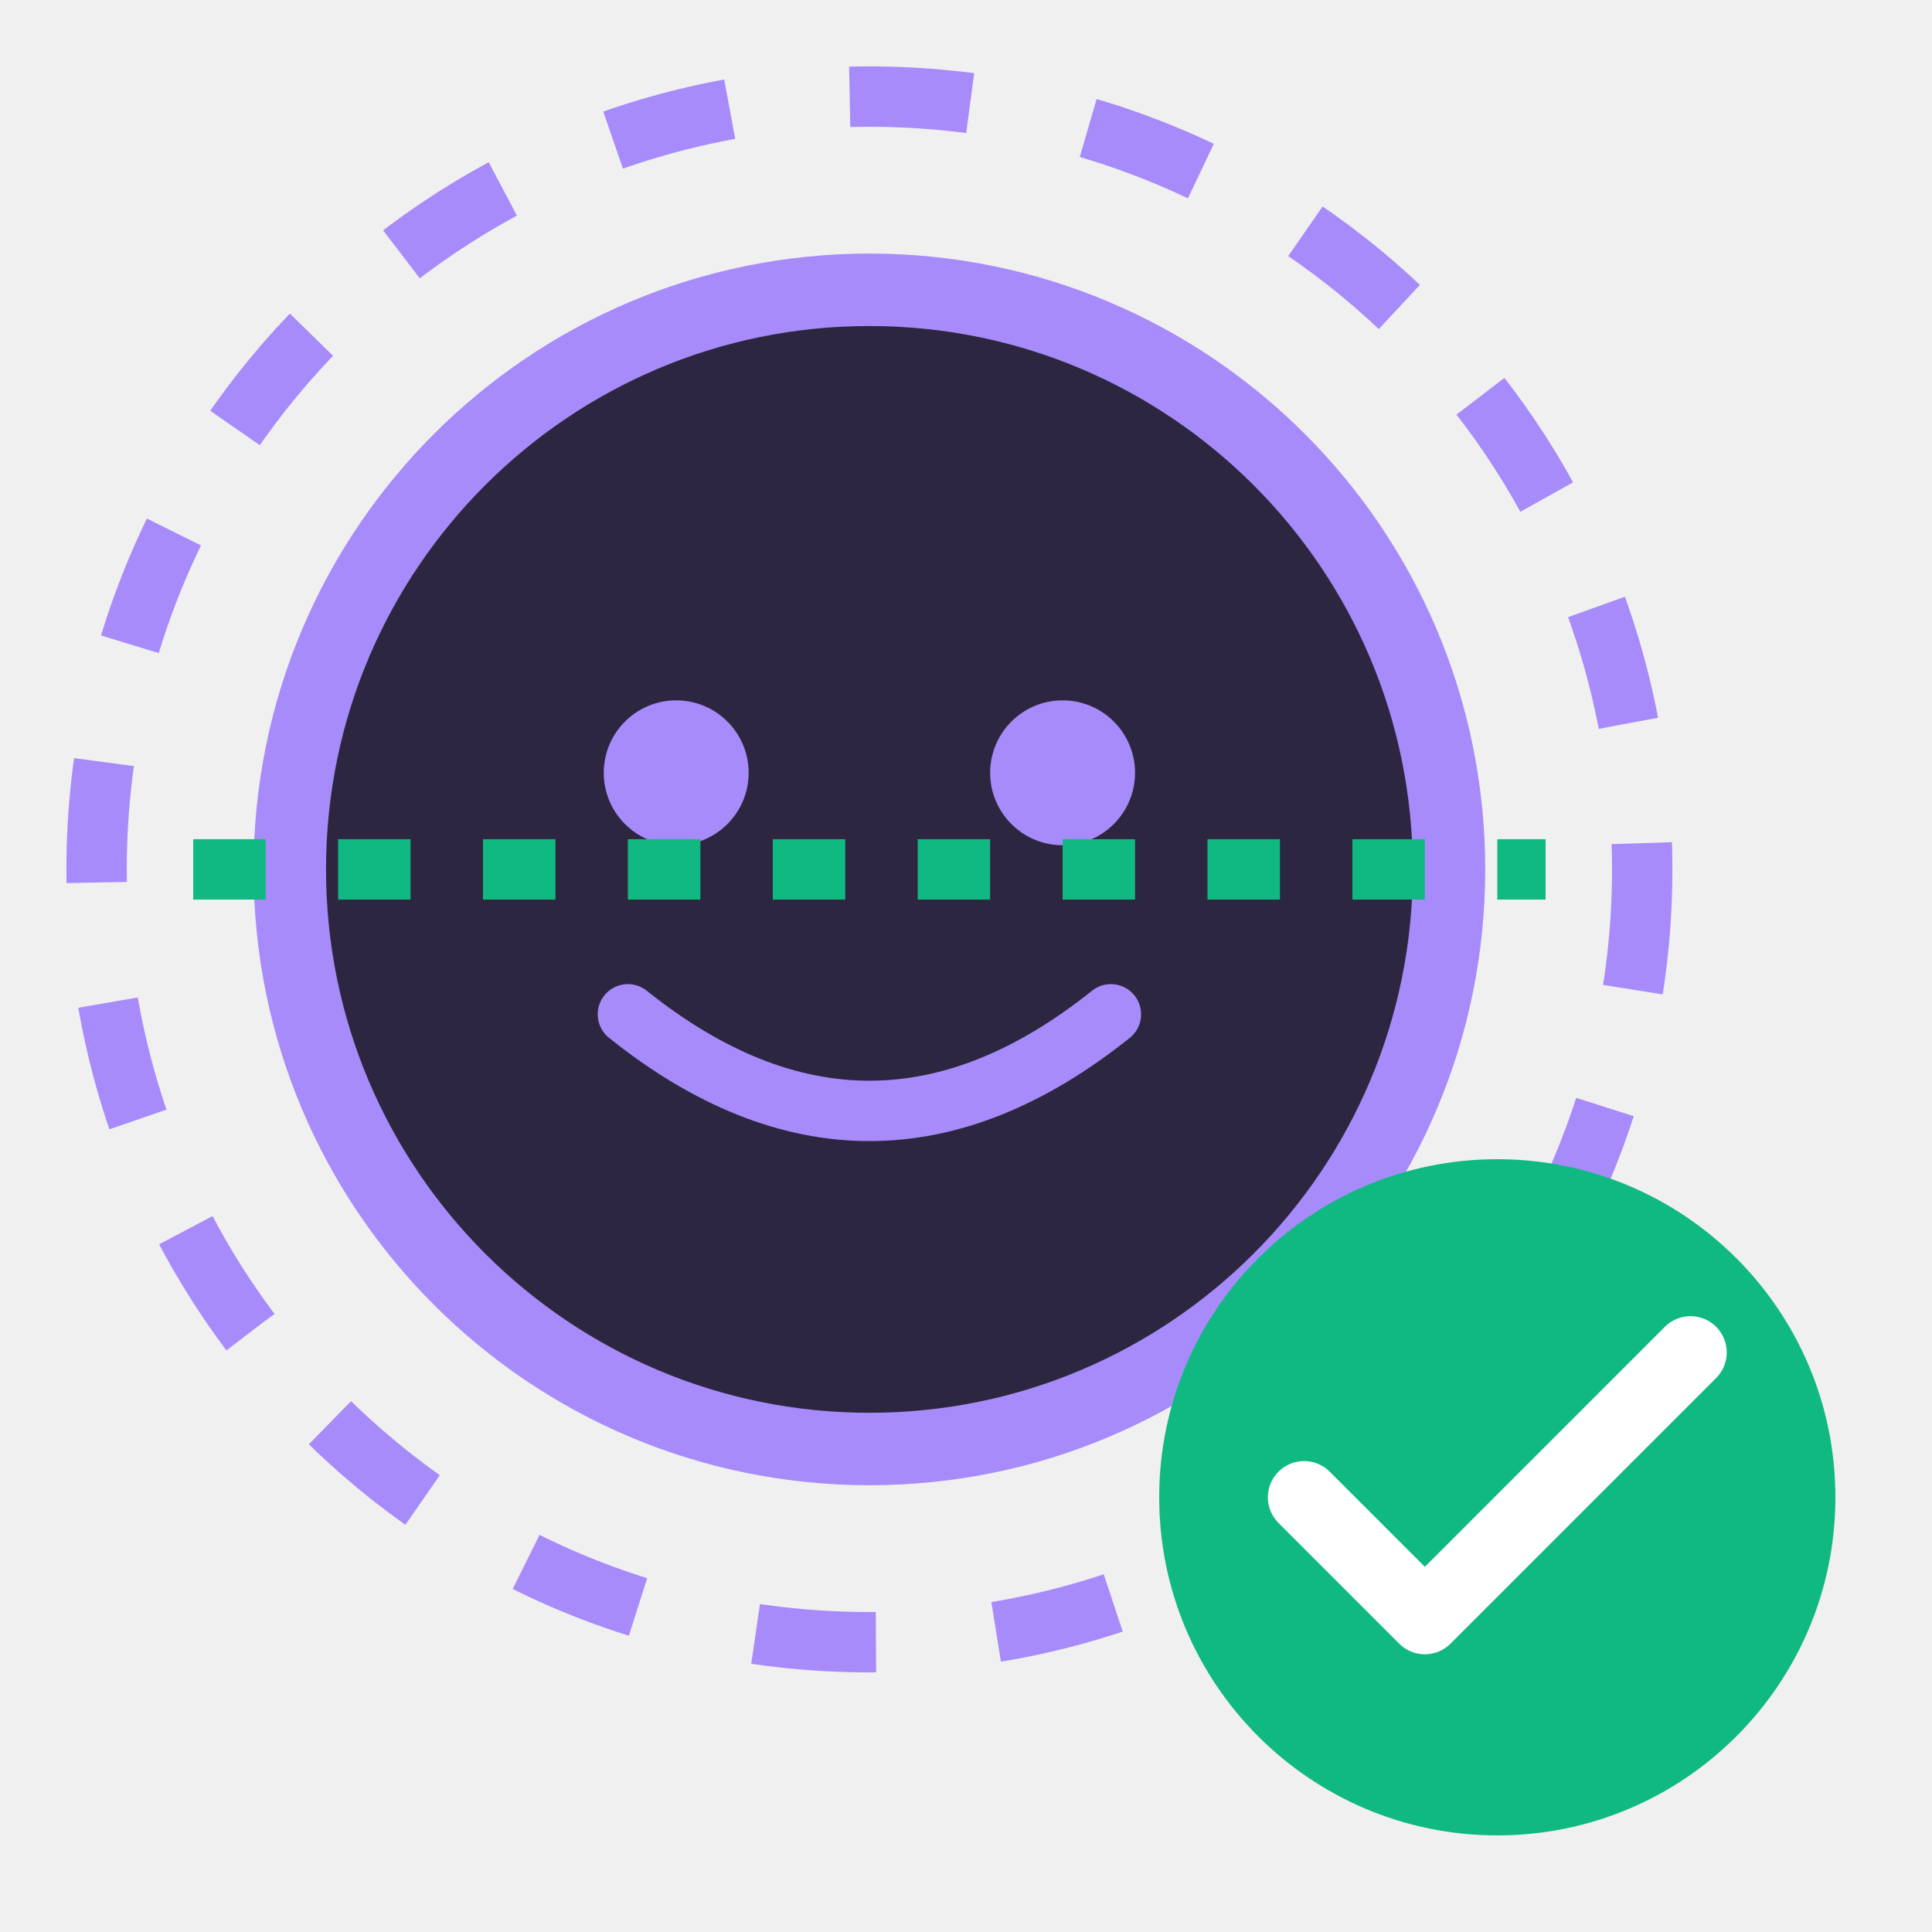
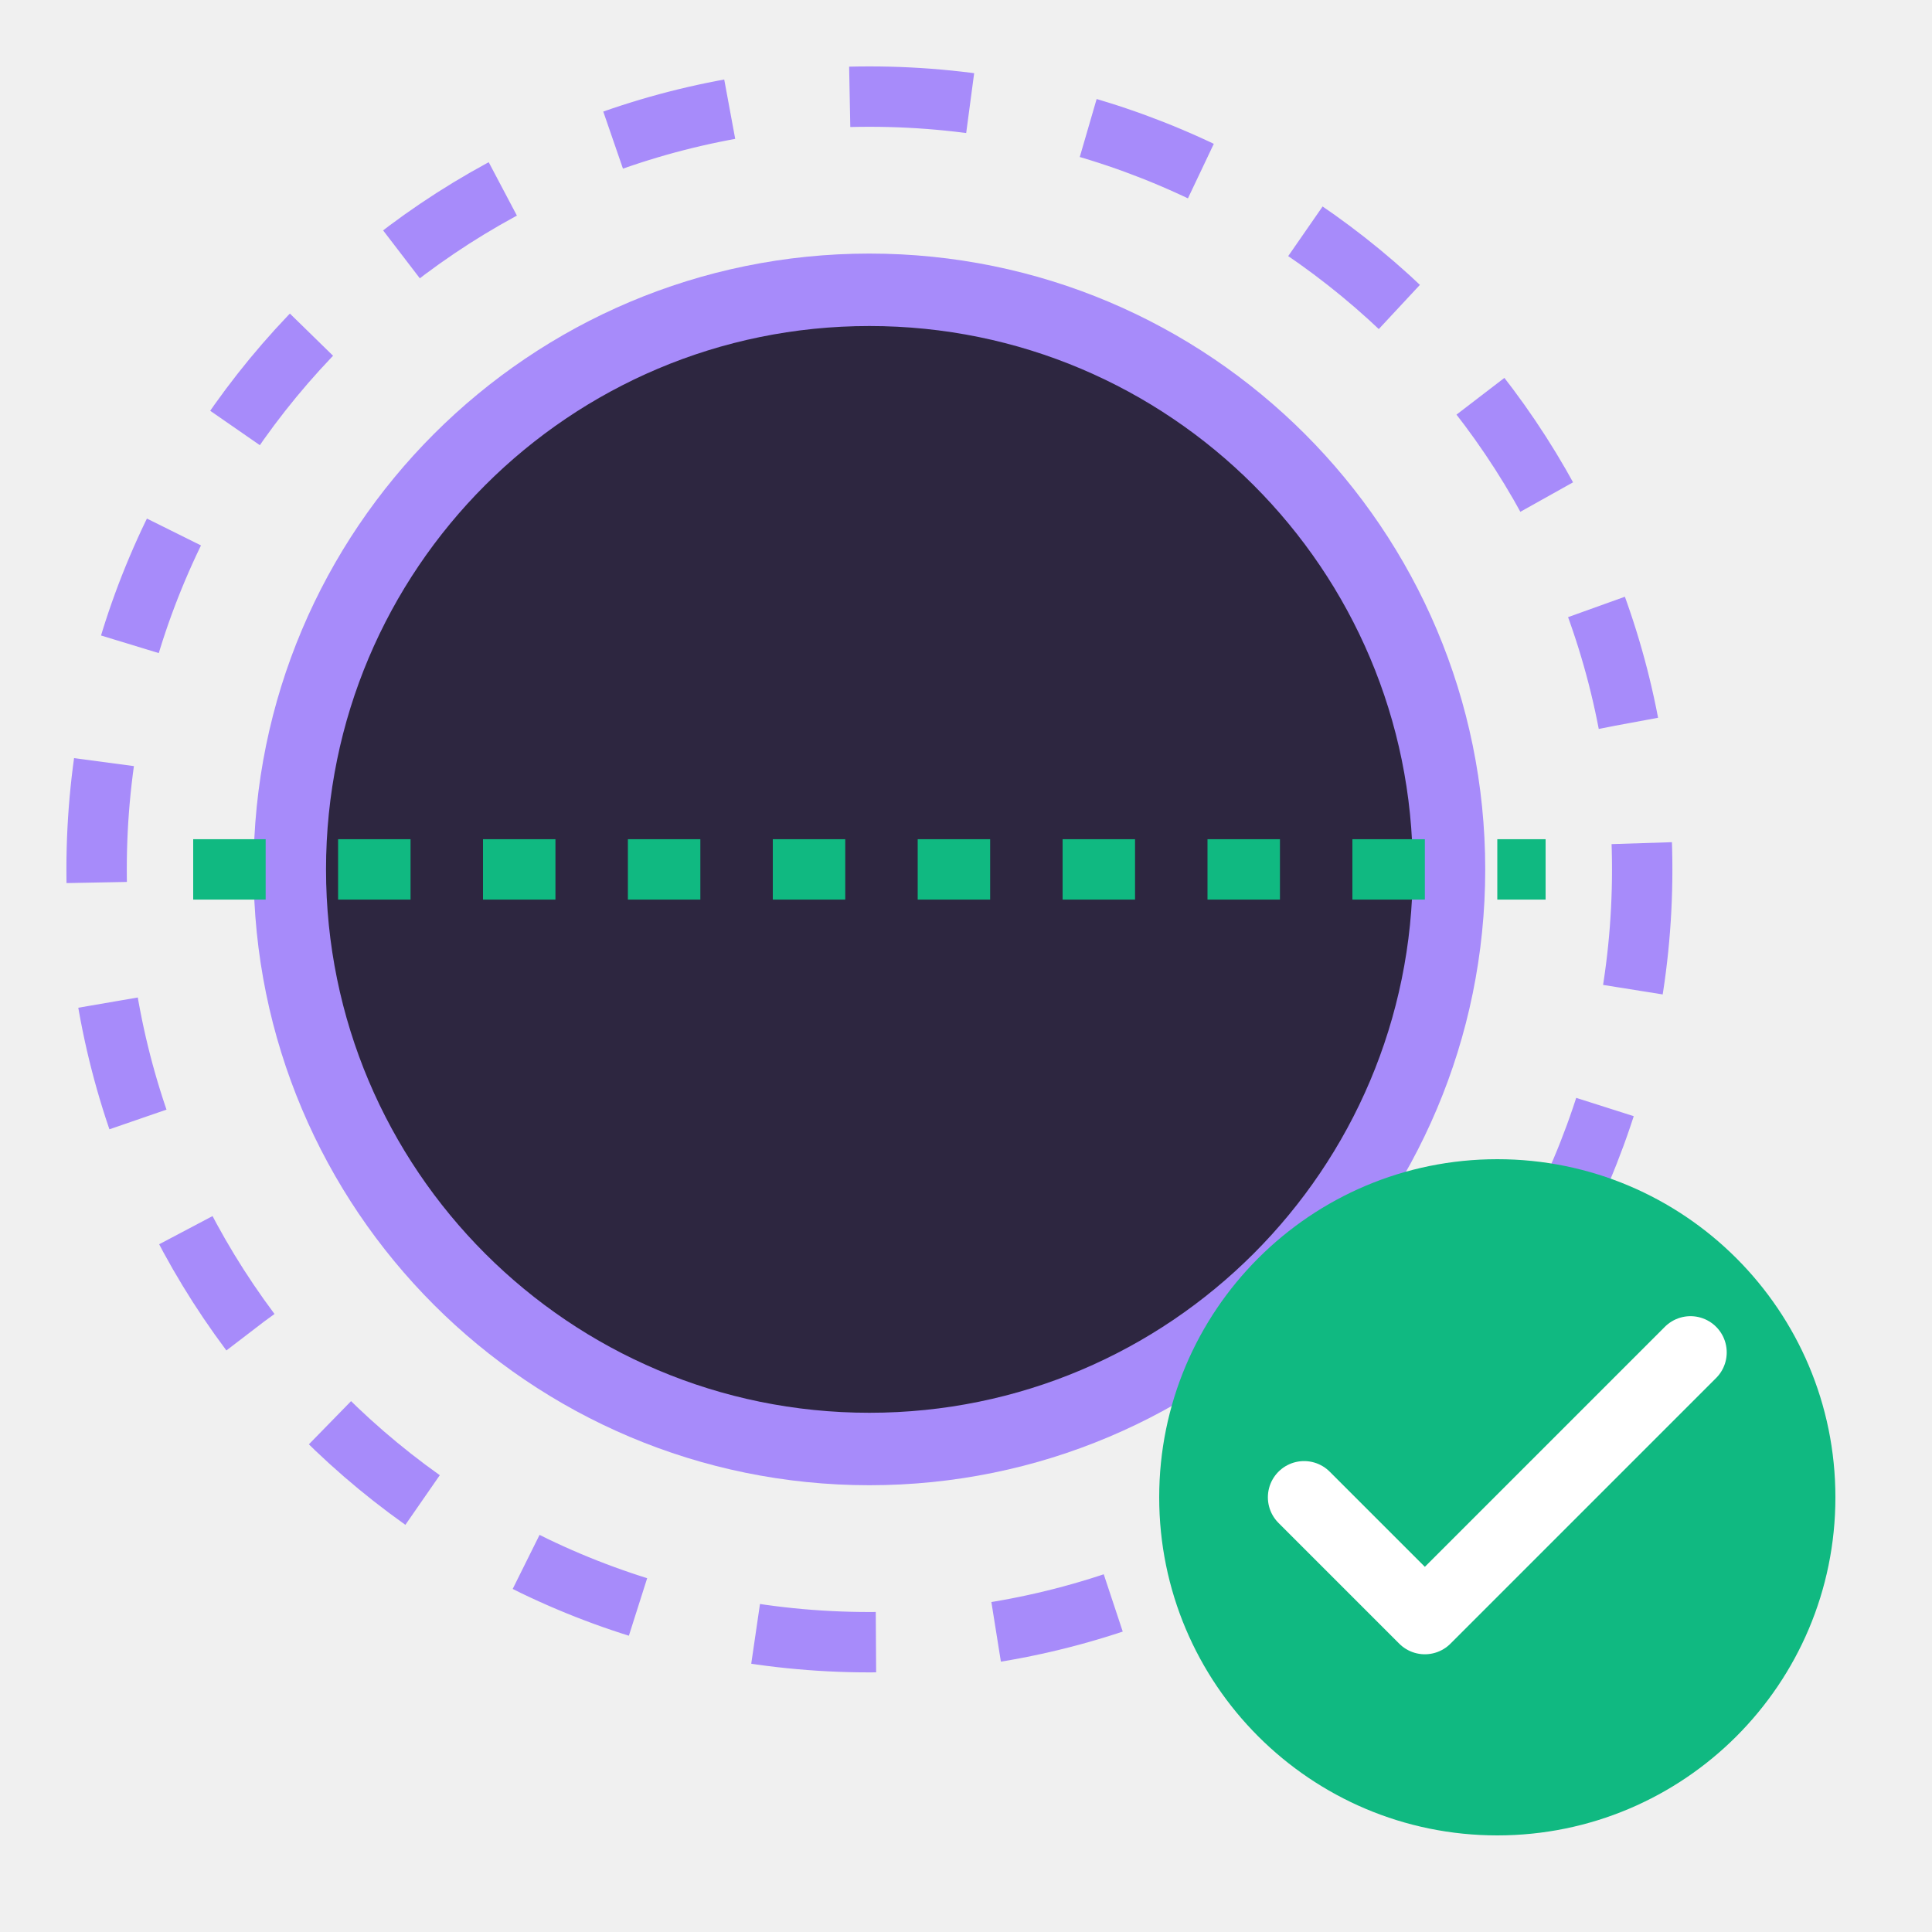
<svg xmlns="http://www.w3.org/2000/svg" width="80" height="80" viewBox="0 0 80 80" fill="none">
  <circle cx="36" cy="36" r="32" stroke="#A78BFA" stroke-width="2.5" stroke-dasharray="5 5" fill="none" />
  <circle cx="36" cy="36" r="24" stroke="#A78BFA" stroke-width="3" fill="#2d2640" />
-   <circle cx="28" cy="32" r="3" fill="#A78BFA" />
-   <circle cx="44" cy="32" r="3" fill="#A78BFA" />
-   <path d="M26 42 Q36 50 46 42" stroke="#A78BFA" stroke-width="2.5" stroke-linecap="round" fill="none" />
  <line x1="8" y1="36" x2="64" y2="36" stroke="#10B981" stroke-width="2.5" stroke-dasharray="3 3" />
  <circle cx="62" cy="62" r="14" fill="#10B981" />
  <path d="M54 62 L59 67 L70 56" stroke="white" stroke-width="3" stroke-linecap="round" stroke-linejoin="round" fill="none" />
</svg>
